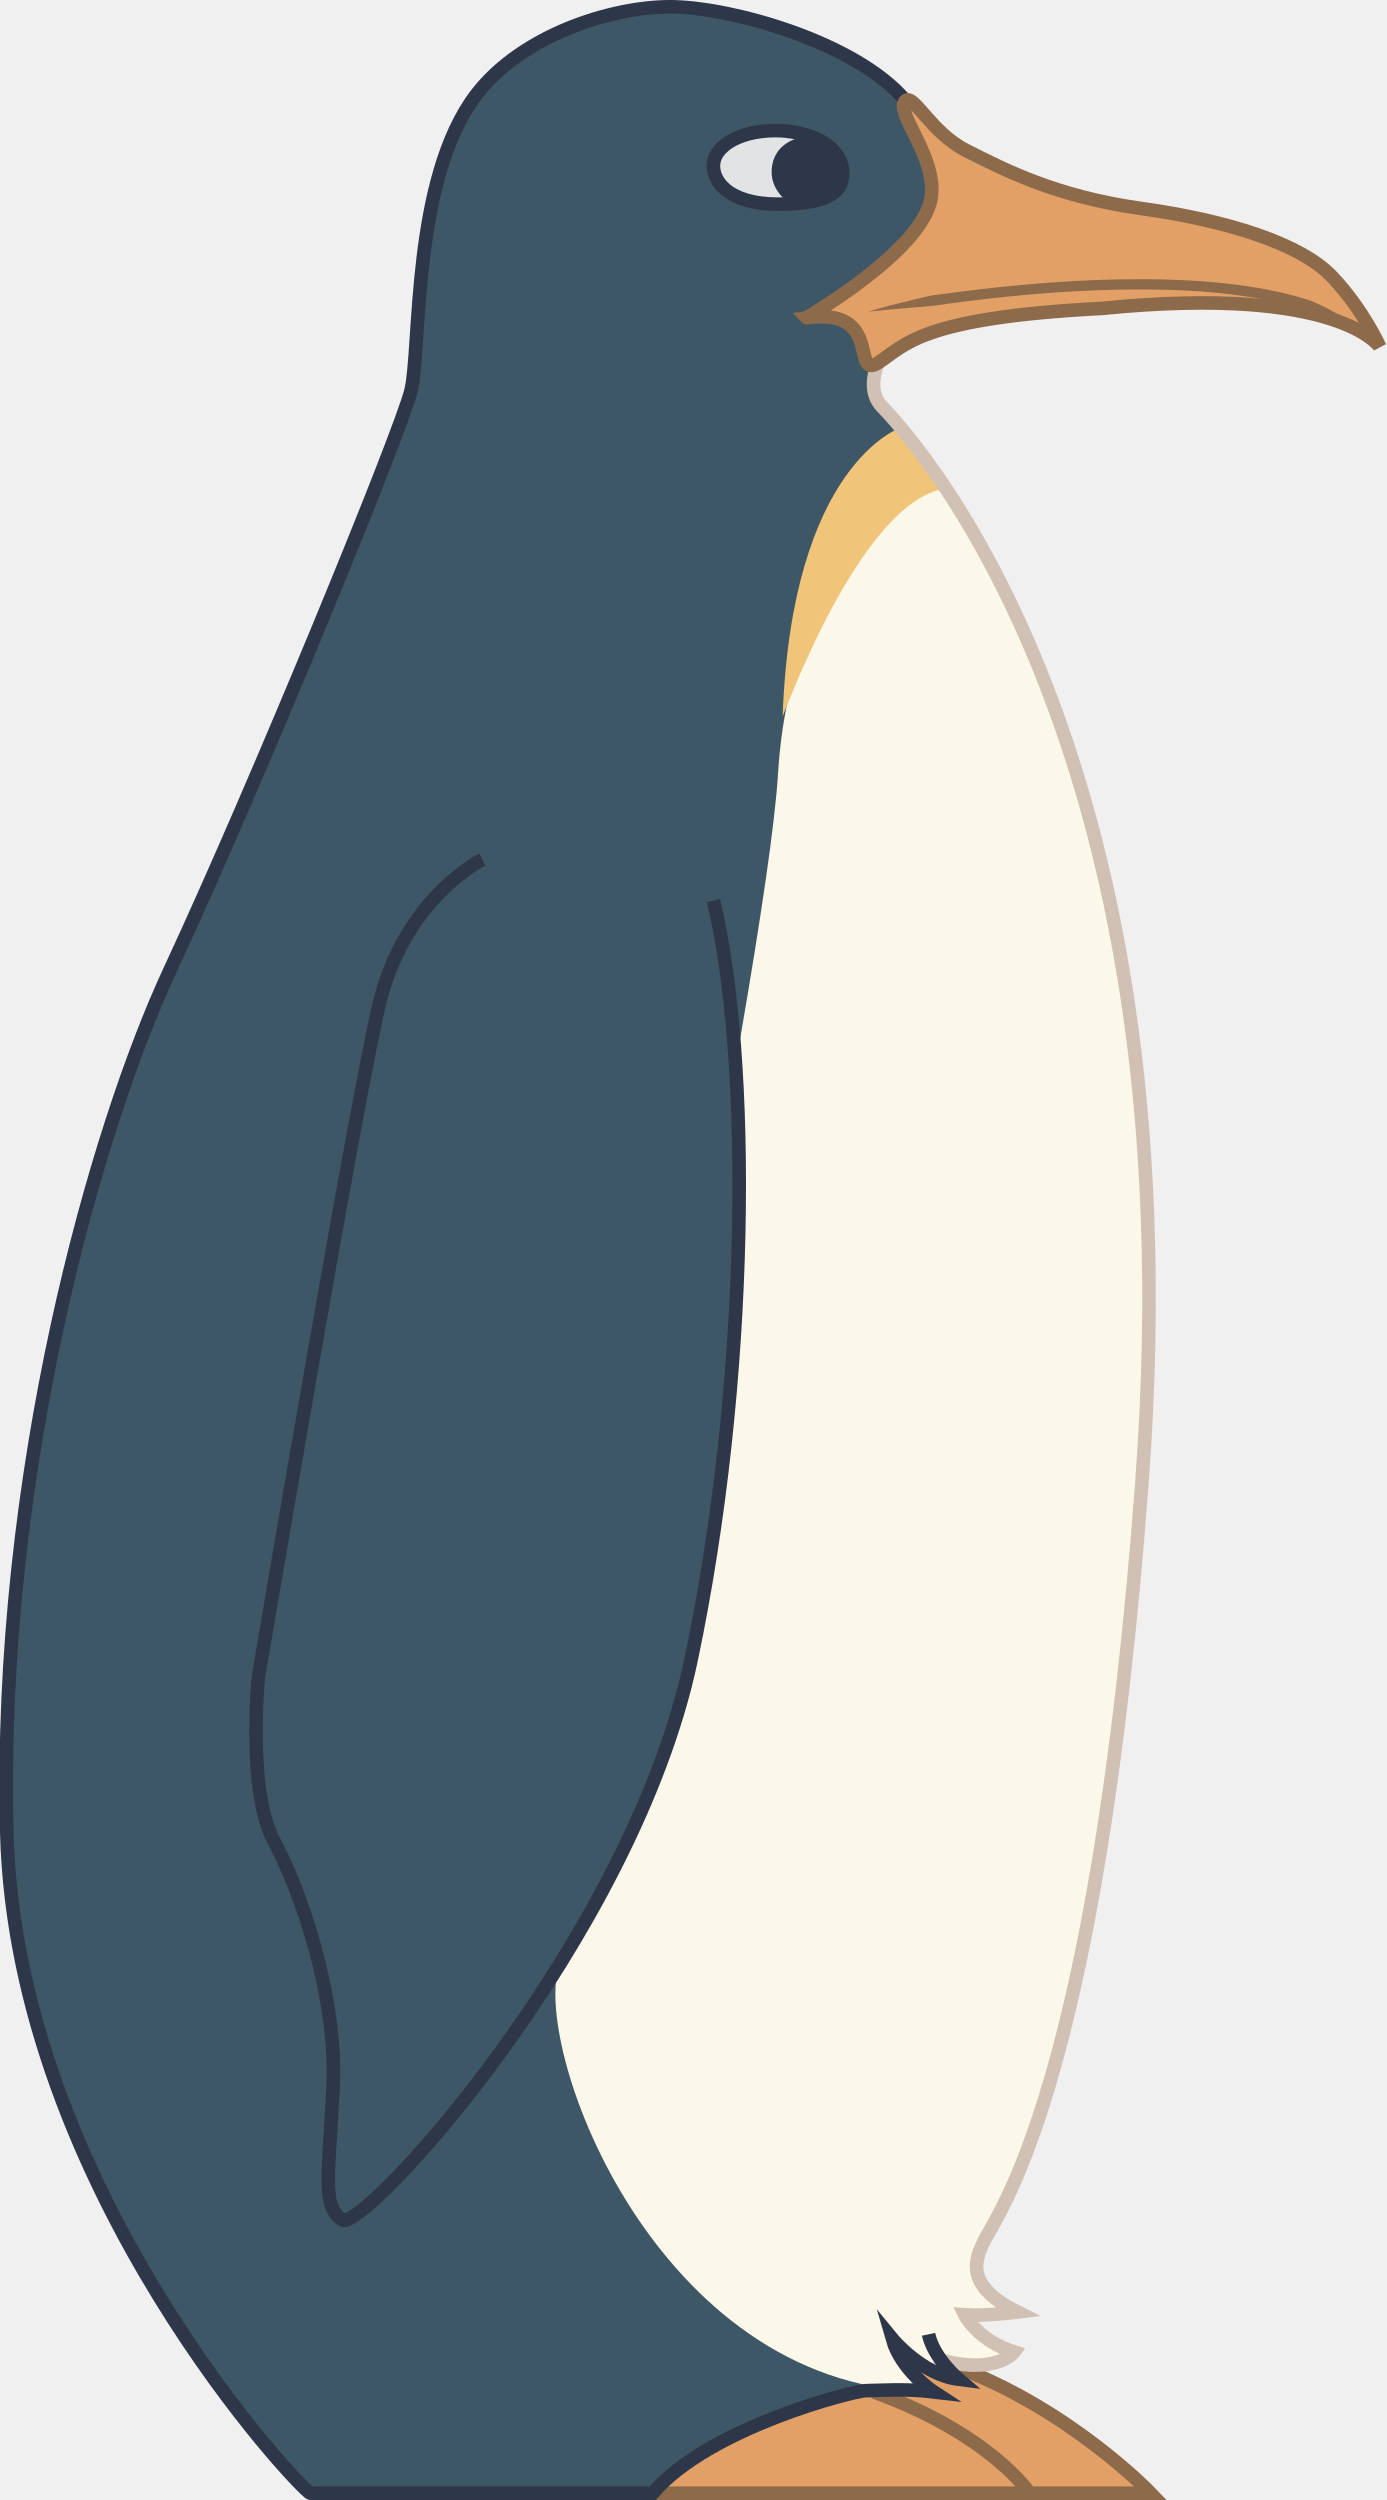
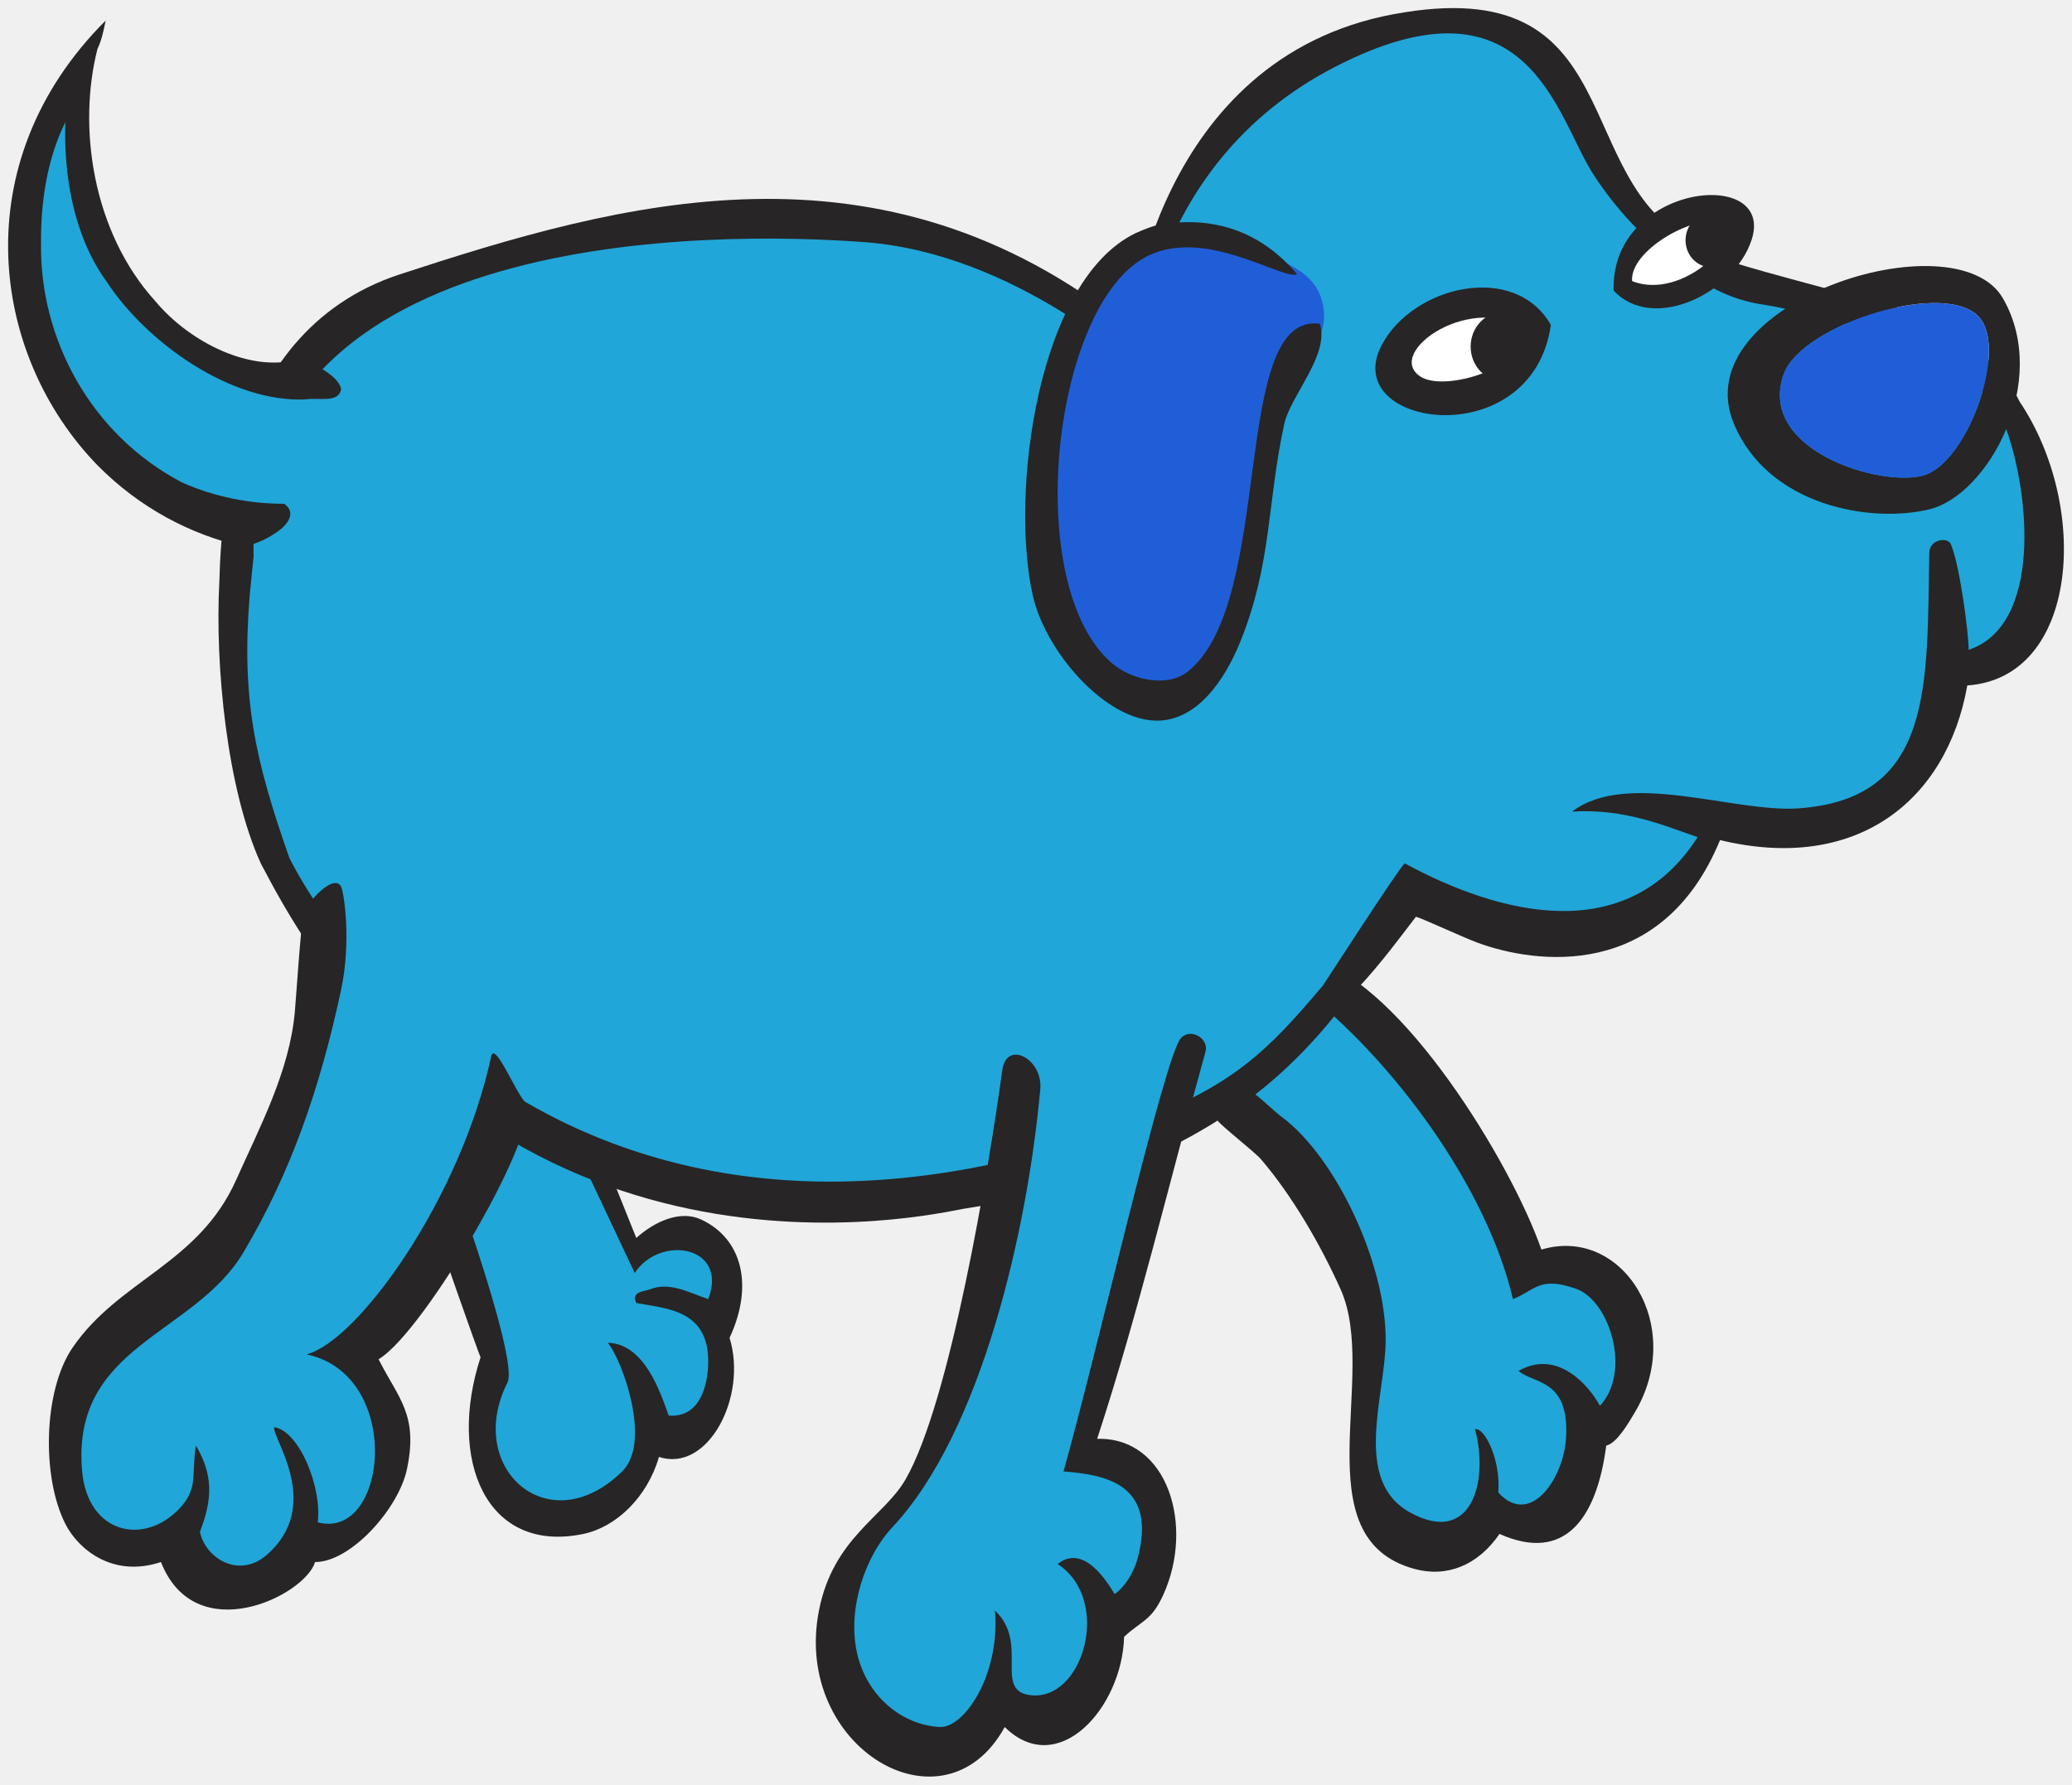
- <svg xmlns="http://www.w3.org/2000/svg" version="1.1" width="50.969" height="91.934" viewBox="0,0,50.969,91.934">
-   <g transform="translate(-214.5159,-134.0327)">
-     <g data-paper-data="{&quot;isPaintingLayer&quot;:true}" stroke-linecap="butt" stroke-linejoin="miter" stroke-miterlimit="10" stroke-dasharray="" stroke-dashoffset="0" style="mix-blend-mode: normal">
-       <g>
-         <path d="M242.964,225.717c2.677,-6.578 6.802,-4.618 6.802,-4.618c4.303,1.56 7.062,4.618 7.062,4.618h-13.864" fill="#e3a066" fill-rule="nonzero" stroke="none" stroke-width="1" />
-         <path d="M249.516,221.006c4.303,1.56 7.312,4.711 7.312,4.711h-14.125" fill="none" fill-rule="evenodd" stroke="#8d6a4a" stroke-width="0.5" />
-         <path d="M238.516,225.717c3.083,-3.142 8.124,-3.728 8.124,-3.728c4.303,1.56 5.74,3.728 5.74,3.728h-13.864" fill="#e3a066" fill-rule="nonzero" stroke="none" stroke-width="1" />
-         <path d="M246.641,221.989c4.303,1.56 5.74,3.728 5.74,3.728h-14.125" fill="none" fill-rule="evenodd" stroke="#8d6a4a" stroke-width="0.5" />
-         <path d="M247.818,137.739c3.438,3.802 -0.562,8.421 -0.562,8.421c0,0 -1.405,2.796 0.386,3.599c0.025,13.378 -0.625,41.138 -0.625,41.605c0,0.67 1.5,27.986 1.645,28.509c0.241,0.868 1.105,1.655 1.105,1.655c-1.354,-0.168 -2.438,-1.488 -2.438,-1.488c0.334,1.173 1.521,1.948 1.521,1.948c-1.021,-0.123 -2.042,-0.045 -2.501,-0.042c-0.416,0.002 -5.75,1.34 -7.833,3.771h-12.584c-0.25,0 -10.833,-11.144 -11.166,-24.299c-0.334,-13.155 3.263,-25.828 6,-31.706c3.178,-6.825 8.489,-19.775 8.864,-21.315c0.375,-1.539 0.014,-7.8 2.421,-10.911c1.672,-2.162 4.944,-3.204 7.111,-3.204c2.167,0 6.747,1.345 8.656,3.456" fill="#3e5766" fill-rule="nonzero" stroke="none" stroke-width="1" />
-         <path d="M248.222,150.486c0,0 2.095,2.843 3.689,6.231c3.5,7.75 5.75,19.251 4.504,33.014c-1.149,12.694 -2.233,20.841 -5.942,27.302c-0.508,0.886 1.46,2.022 1.46,2.022c-0.834,0 -1.94,0.102 -1.94,0.102c0.083,1.048 1.815,1.364 1.815,1.364c-2.396,1.173 -3.104,-0.491 -3.104,-0.491c0.396,0.974 0.955,1.479 0.955,1.479c-0.667,0.042 -2.329,-1.469 -2.329,-1.469c0,1.131 1.521,1.948 1.521,1.948c-9.906,0.064 -14.584,-12.024 -13.834,-15.459c0.75,-3.435 7.667,-36.7 8.112,-44.073c0.445,-7.374 5.095,-11.971 5.095,-11.971" fill="#fbf8ea" fill-rule="nonzero" stroke="none" stroke-width="1" />
-         <path d="M243.297,160.368c0.334,-9.307 4.343,-10.609 4.343,-10.609l1.661,2.243c-3.154,0.409 -6.008,8.479 -6.005,8.366" fill="#f0c579" fill-rule="nonzero" stroke="none" stroke-width="1" />
-         <path d="M246.808,147.375c0,0 -0.45,0.986 0.125,1.592c0.716,0.754 11.617,11.953 9.584,39.465c-1.667,22.539 -5.406,27.115 -5.827,28.042c-0.28,0.617 -0.767,1.577 1.243,2.582c0,0 -1.24,0.155 -1.94,0.103c0,0 0.471,0.945 1.815,1.364c0,0 -0.666,0.907 -2.916,0.237" fill="none" fill-rule="evenodd" stroke="#d1c1b5" stroke-width="0.5" />
-         <path d="M248.662,219.873c0.188,0.881 1.104,1.655 1.104,1.655c-1.354,-0.168 -2.438,-1.488 -2.438,-1.488c0.334,1.173 1.521,1.948 1.521,1.948c-1.021,-0.123 -2.042,-0.045 -2.5,-0.042c-0.416,0.002 -5.75,1.34 -7.833,3.771h-12.583c-0.25,0 -10.834,-11.144 -11.167,-24.299c-0.333,-13.155 3.264,-25.828 6,-31.706c3.178,-6.825 8.489,-19.775 8.864,-21.315c0.375,-1.539 0.015,-7.8 2.421,-10.911c1.673,-2.162 4.944,-3.204 7.111,-3.204c2.167,0 6.823,1.278 8.657,3.456" fill="none" fill-rule="evenodd" stroke="#2e374a" stroke-width="0.5" />
-       </g>
-       <g>
-         <path d="M244.193,145.72c-0.098,0.014 4.236,-2.427 4.562,-4.399c0.25,-1.508 -1.375,-3.174 -0.938,-3.582c0.291,-0.273 0.943,1.177 2.219,1.822c1.365,0.691 3.281,1.697 6.437,2.137c3.156,0.44 5.875,1.288 7.032,2.514c1.157,1.226 1.75,2.576 1.75,2.576c0,0 -1.468,-2.294 -10.219,-1.414c-6.718,0.345 -7.229,1.361 -8.229,2c-1,0.638 0.198,-2.063 -2.615,-1.655" fill="#e3a066" fill-rule="nonzero" stroke="none" stroke-width="1" />
-         <path d="M246.443,145.5c0,0 0.28,-0.098 0.776,-0.227c0.249,-0.062 0.552,-0.137 0.9,-0.223c0.174,-0.041 0.36,-0.084 0.556,-0.13c0.197,-0.043 0.407,-0.055 0.625,-0.09c1.742,-0.237 4.078,-0.487 6.427,-0.525c1.175,-0.021 2.351,0.01 3.451,0.109c0.55,0.049 1.081,0.121 1.581,0.201c0.5,0.089 0.971,0.192 1.401,0.308c0.211,0.07 0.423,0.111 0.612,0.19c0.185,0.086 0.361,0.167 0.526,0.243c0.322,0.174 0.598,0.324 0.809,0.479c0.221,0.137 0.368,0.281 0.473,0.369c0.104,0.09 0.16,0.138 0.16,0.138c0,0 -0.064,-0.037 -0.182,-0.107c-0.118,-0.07 -0.287,-0.176 -0.521,-0.279c-0.225,-0.118 -0.516,-0.222 -0.846,-0.339c-0.338,-0.1 -0.719,-0.2 -1.13,-0.331c-0.417,-0.112 -0.875,-0.213 -1.365,-0.299c-0.491,-0.078 -1.011,-0.149 -1.552,-0.198c-1.083,-0.098 -2.247,-0.127 -3.41,-0.107c-2.329,0.038 -4.652,0.286 -6.383,0.522c-0.43,0.076 -0.831,0.107 -1.187,0.13c-0.355,0.031 -0.664,0.059 -0.919,0.082c-0.255,0.025 -0.456,0.044 -0.593,0.058c-0.135,0.013 -0.208,0.027 -0.208,0.027" fill="#8d6a4a" fill-rule="nonzero" stroke="none" stroke-width="1" />
-         <path d="M244.193,145.72c-0.098,0.014 4.236,-2.427 4.562,-4.399c0.25,-1.508 -1.375,-3.174 -0.938,-3.582c0.291,-0.273 0.943,1.177 2.219,1.822c1.365,0.691 3.281,1.697 6.437,2.137c3.156,0.44 5.875,1.288 7.032,2.514c1.157,1.226 1.75,2.576 1.75,2.576c0,0 -1.468,-2.294 -10.219,-1.414c-6.718,0.345 -7.229,1.361 -8.229,2c-1,0.638 0.198,-2.063 -2.615,-1.655z" fill="none" fill-rule="evenodd" stroke="#8d6a4a" stroke-width="0.5" />
-       </g>
-       <g>
-         <path d="M240.756,139.99c0.078,-0.66 1.032,-1.257 2.5,-1.194c1.953,0.157 2.257,1.147 2.25,1.539c-0.009,0.476 -0.139,1.163 -2.373,1.163c-1.909,0 -2.447,-0.915 -2.377,-1.508" fill="#e2e3e4" fill-rule="nonzero" stroke="none" stroke-width="1" />
-         <path d="M243.521,141.478c0,0 -0.765,-0.471 -0.61,-1.367c0.156,-0.893 1.073,-1.09 1.419,-1.058c0.345,0.031 0.623,0.327 0.623,0.327c0,0 0.74,0.558 0.552,1.171c-0.188,0.613 -1.115,0.886 -1.115,0.886c0,0 -0.747,0.104 -0.87,0.041" fill="#2e374a" fill-rule="nonzero" stroke="none" stroke-width="1" />
-         <path d="M240.756,140.033c0.078,-0.66 1.032,-1.257 2.5,-1.194c1.953,0.157 2.257,1.147 2.25,1.539c-0.009,0.476 -0.139,1.163 -2.373,1.163c-1.909,0 -2.447,-0.915 -2.377,-1.508z" fill="none" fill-rule="evenodd" stroke="#2e374a" stroke-width="0.5" />
-       </g>
-       <g>
-         <path d="M240.75,167.149c1.401,5.782 1.349,17.596 -0.817,27.902c-2.166,10.306 -12.084,21.115 -12.834,20.612c-0.75,-0.503 -0.5,-1.592 -0.334,-4.859c0.167,-3.268 -1.167,-7.206 -2.166,-9.049c-1,-1.843 -0.584,-6.033 -0.584,-6.033c0,0 3.736,-22.106 4.507,-25.005c0.993,-3.734 3.732,-5.075 3.732,-5.075" fill="#3e5766" fill-rule="nonzero" stroke="none" stroke-width="1" />
-         <path d="M240.75,167.149c1.401,5.782 1.349,17.596 -0.817,27.902c-2.166,10.306 -12.084,21.115 -12.834,20.612c-0.75,-0.503 -0.5,-1.592 -0.334,-4.859c0.167,-3.268 -1.167,-7.206 -2.166,-9.049c-1,-1.843 -0.584,-6.033 -0.584,-6.033c0,0 3.736,-22.106 4.507,-25.005c0.993,-3.734 3.732,-5.075 3.732,-5.075" fill="none" fill-rule="evenodd" stroke="#2e374a" stroke-width="0.5" />
-       </g>
+ <svg xmlns="http://www.w3.org/2000/svg" version="1.1" id="dog2-b" x="0px" y="0px" width="127.965" height="110.235" viewBox="13.179 31.618 127.965 110.235" enable-background="new 0 0 150 150" xml:space="preserve">
+   <g>
+     <g id="Back_Leg_2">
+       <path id="Fill_1_" fill="#20A6D8" d="M36.125,91.625c0,0,4.473-5.682,9.604,3.375s6.646,13.6,6.646,13.6S59,105.5,57.5,113    c0,0,1,7.75-3.625,7.375c0,0-3.502,6.124-7.246,4.625s-4.254-5-2.629-9.25L36.125,91.625z" stroke-width="1" />
+       <path id="Outline_2_" fill="#272525" d="M52.476,108.084c1.146-1.038,2.736-1.732,4.003-1.141c2.527,1.179,3.271,4.054,1.757,7.312    c1.127,3.651-1.347,8.352-4.357,7.352c-0.732,2.498-2.639,4.332-4.674,4.758c-6.009,1.253-8.41-4.59-6.347-10.91    c-0.35-0.762-8.756-24.874-8.614-25.872l1.881,2.042c0.985,1.508,9.38,23.432,8.393,25.391c-2.662,5.276,2.54,9.94,7.083,5.492    c1.854-1.814,0-6.892-0.883-7.951c2.266,0.062,3.243,3.058,3.759,4.496c2.005,0.16,2.41-2.013,2.44-3.178    c0.088-3.361-2.535-3.413-4.442-3.775c-0.336-0.716,0.483-0.701,0.83-0.84c1.239-0.494,2.436,0.206,3.613,0.6    c1.269-3.264-2.941-4.021-4.54-1.615l-7.29-15.481c-0.033-0.72,1.452-0.533,1.787-0.638L52.476,108.084z" stroke-width="1" />
+     </g>
+     <g id="Front_Leg_2_1_">
+       <path id="Fill_2_" fill="#20A6D8" d="M109.135,109.924c-1.506,0.048-2.055-1.6-2.93-3.098c-1.872-3.174-2.646-5.245-4.882-7.993    c-1.934-2.37-3.245-4.59-4.826-6.434c-1.304-0.508-2.642-0.85-3.938-0.937c-2.214-0.149-4.791,0.58-5.297,3.1    c0.278,0.806,0.415,1.693,0.363,2.635c-0.009,0.154-0.034,0.31-0.049,0.464c0.296,0.803,0.709,1.576,1.128,2.345    c0.081-0.112,0.148-0.222,0.186-0.326c1.394,0.293,2.088,1.846,3.4,2.951c2.094,1.75,3.07,3.449,3.904,6.395    c1.344,4.721,0.429,7.867,1.303,12.787c0.268,1.523,0.326,2.847,1.383,3.695c2.139,1.75,5.393,2.348,6.594-0.6    c1.383,1.697,3.7,1.123,4.963-0.698c0.854-1.224,0.326-2.499,0.977-3.896c0.406-0.875,1.139-0.799,1.71-1.498    c1.585-1.948,1.81-4.996,0.323-7.095C112.288,110.073,110.906,109.85,109.135,109.924z" stroke-width="1" />
+       <path id="Outline_3_" fill="#272525" d="M108.375,108.802c4.993-1.502,8.954,4.72,5.762,10.07    c-0.389,0.649-1.094,1.882-1.758,2.038c-0.598,4.58-2.604,7.234-6.591,5.455c-1.34,1.947-3.255,2.713-5.272,2.156    c-6.97-1.92-2.158-11.953-4.541-17.264c-1.266-2.816-3.016-5.809-4.912-8.027c-0.393-0.461-2.509-2.104-2.685-2.4    c-0.365-0.607-1.577-2.201,0.275-2.445c1.356-0.179,2.804,1.575,3.659,2.203c3.34,2.454,6.479,9.067,6.445,13.85    c-0.025,3.424-2.078,8.633,1.514,10.606c3.797,2.088,4.871-1.938,4.004-5.153c0.604-0.104,1.6,1.918,1.437,3.916    c1.954,2.154,4.008-0.812,4.181-3.316c0.254-3.719-1.981-3.377-2.931-4.195c2.411-1.379,4.364,0.918,5.027,2.158    c1.975-2.121,0.598-6.508-1.478-7.234c-2.279-0.798-2.522,0.103-3.894,0.641c-1.562-6.743-7.253-14.726-13.292-19.359    c-0.131-0.698,0.773-1.062,1.074-1.559C99.721,92.396,106.465,103.322,108.375,108.802z" stroke-width="1" />
+     </g>
+     <g id="Body">
+       <path id="Body_Fill" fill="#20A6D8" d="M83.658,52.759c0,0-16.533-13.259-38.783-5.509s-16.5,20.5-17.25,26.25    s3.125,19.77,19.25,27.572s40.625,7.178,53.25-14.447c0,0,14.5,7.75,18.875-4.125c0,0,14.5,2.25,14.375-9.375    c0,0,7.375,0.625,5.625-11.125s-11.375-10.875-15.25-12.125s-9.336-3.444-12.625-10s-5.5-8.5-14.125-6.125    S83.658,49.384,83.658,52.759z" stroke-width="1" />
+       <path id="Body_Outline" fill="#272525" d="M137.895,56.406c0,0-2.061-5.13-11.415-6.831c-2.394-0.644-6.655-1.769-7.458-2.173    c-0.426-0.215-0.823-0.485-1.223-0.824C109.984,42.8,114,29.75,99.25,32.494S82.952,51.875,82.952,51.875    C67.529,39.5,51.458,44.121,37.875,48.563C26.604,52.25,26.806,66.047,26.729,67.461c-0.29,5.338,0.486,12.95,2.557,17.486    c0.037,0.082,0.118,0.234,0.223,0.419c14.37,27.575,41.26,21.246,43.142,20.922c2.625-0.452,10.152-1.374,17.413-6.588    c3.808-2.734,6.295-6.339,6.295-6.339l-0.009-0.004c1.688-1.656,2.94-3.379,4.276-5.113c0.39,0.097,2.892,1.263,3.774,1.591    c3.593,1.333,11.41,2.404,15.007-6.327c8.436,2.037,14.006-2.428,15.271-9.551C141.572,73.477,142.279,62.899,137.895,56.406z     M134.757,71.758c0.035-0.799-0.541-5.283-1.104-6.543c-0.192-0.431-1.305-0.301-1.322,0.55    c-0.161,8.116,0.322,15.183-8.066,15.783c-3.99,0.286-10.578-2.397-13.996,0.2c3.254-0.2,5.699,0.872,7.754,1.579    c-4.358,6.813-12.205,4.813-18.09,1.618c-0.363,0.296-4.995,7.482-5.057,7.555c-3.33,3.928-5.5,6.25-11.923,8.572    c-37.533,13.57-51.822-16.325-51.903-16.461c-2.101-5.998-2.972-9.747-2.451-16.213l0.24-2.414    c-0.412-20.391,28.537-20.109,37.787-19.405S83.5,54.375,83.5,54.375s0.25-12.5,12.125-18.625s13.641,2.942,15.875,6.5    s5.012,5.418,5.012,5.418c1.615,1.432,3.441,2.489,5.717,2.789c2.676,0.468,13.156,2.605,14.843,7.631    C138.552,62.193,139.277,70.26,134.757,71.758z" stroke-width="1" />
+     </g>
+     <g id="Tail">
+       <path id="Fill_5_" fill="#20A6D8" d="M38.211,60.657c0.074-1.147-0.145-2.296-0.774-3.278c-0.763-1.192-1.838-2.124-3.096-2.591    c-0.06,0.046-0.133,0.08-0.231,0.089c-0.736,0.064-1.361,0.096-1.982-0.106c-5.659,0.376-10.793-2.98-13.378-8.21    c-1.713-3.46-1.145-5.69-1.076-9.269c-4.081,6.005-5.139,12.292-0.877,19.377c4.152,6.881,15.187,10.01,19.791,7.033    C37.245,62.753,38.134,61.838,38.211,60.657z" stroke-width="1" />
+       <path id="Outline" fill="#272525" d="M29.91,64.72c0.454-0.276,1.104-0.698,1.19-1.28c0.044-0.295-0.124-0.523-0.365-0.704    c-2.122,0.002-4.289-0.417-6.311-1.314c-5.71-3-8.785-8.952-8.711-14.721c-0.029-2.66,0.393-5.308,1.503-7.535    c-0.103,3.109,0.444,6.952,2.551,9.85c2.478,3.786,7.711,7.49,12.281,7.27c0.83-0.122,2.015,0.245,2.195-0.61    c-0.01-0.051-0.017-0.101-0.026-0.152c-0.138-0.333-0.421-0.611-0.704-0.817c-0.534-0.391-1.225-0.779-1.922-0.902    c-2.846,0.844-6.641-0.983-8.807-3.57c-3.94-4.338-4.802-10.842-3.587-15.588c0.264-0.556,0.385-1.158,0.507-1.759    c-8.771,8.761-7.112,20.689-0.483,27.491c2.581,2.602,5.697,4.251,8.994,5.004C28.818,65.251,29.398,65.032,29.91,64.72z" stroke-width="1" />
+     </g>
+     <g id="Back_Leg_1_1_">
+       <path id="Fill" fill="#20A6D8" d="M23.961,126.536c0,0-4.208,1.55-5.961-1.536s0.125-9.25,4.5-12.5s8.625-9.801,9.125-12.963    S33.5,87.625,33.5,87.625s15.854-2.076,10.489,11.912s-9.239,15.838-9.239,15.838s4.247,4.398,2,8.25s-4.625,3.301-4.625,3.301    S26.297,133.322,23.961,126.536z" stroke-width="1" />
+       <path id="Outline_1_" fill="#272525" d="M25.526,126.244c0.362,1.66,2.425,2.879,4.101,1.439c3.576-3.072,0.303-7.324,0.488-7.912    c1.55,0.237,2.961,3.729,2.686,5.875c4.319,1.166,5.334-9.097-0.684-10.371c3.21-0.858,9.508-9.639,11.396-18.401    c0.211-0.979,1.476,2.139,2.066,2.783c1.295,1.415-6.184,14.26-9.021,15.917c1.235,2.441,2.458,3.412,1.758,6.773    c-0.514,2.467-3.487,5.762-5.676,5.754c-0.651,2.099-7.404,5.396-9.52,0c-3.011,1-5.121-0.822-5.896-2.338    c-1.483-2.896-1.377-8.258,0.439-10.908c2.885-4.211,7.774-5.144,10.106-10.369c1.449-3.248,3.29-6.697,3.618-10.361    c0.095-1.06,0.34-4.961,0.522-5.955c0.141-0.764,1.875-2.639,2.333-1.795c0.166,0.307,0.656,3.335,0,6.395    c-1.316,6.139-3.12,11.305-6.034,16.213c-3.04,5.117-10.633,5.723-9.96,13.484c0.338,3.887,3.805,4.648,6.005,2.34    c1.197-1.26,0.736-2.1,1.025-3.896C26.54,123.008,26.122,124.633,25.526,126.244z" stroke-width="1" />
+     </g>
+     <g id="Front_Leg_1">
+       <path fill="#20A6D8" d="M76.494,97.75c0,0,8.895-14.25,9.7-0.875L80,121.625c0,0,8.323,1.215,2.5,9.412c0,0-2.75,9.338-7.5,6.088    c0,0-1.875,2.875-4.25,2.75s-10.544-6.758-4-13.339c6.375-6.411,6-11.161,6.25-11.911S76.494,97.75,76.494,97.75z" stroke-width="1" />
+       <path fill="#272525" d="M80.938,120.49c4.383-0.112,5.996,5.377,4.104,9.591c-0.749,1.665-1.292,1.577-2.439,2.638    c-0.123,4.389-4.078,8.817-7.373,5.574c-3.761,6.837-13.121,1.241-11.474-7.191c0.878-4.498,4.004-5.78,5.342-8.094    c2.754-4.757,5.146-19.203,5.984-25.294c0.258-1.884,2.519-0.703,2.343,1.199c-0.79,8.646-3.626,21.165-9.129,27.032    c-1.701,1.812-2.784,5.046-2.197,7.73c0.601,2.753,2.828,4.503,5.125,4.615c1.494,0.074,3.731-3.197,3.405-7.191    c2.116,1.998-0.067,4.885,2.111,5.215c3.319,0.504,5.171-5.854,1.758-8.092c1.664-1.318,3.153,1.27,3.517,1.856    c0.619-0.409,1.193-1.339,1.413-2.158c1.267-4.688-2.045-5.214-4.567-5.415c2.037-7.202,6.228-25.654,7.256-26.771    c0.598-0.648,1.734,0.035,1.514,0.84C85.42,104.521,83.492,112.695,80.938,120.49z" stroke-width="1" />
+     </g>
+     <g id="Nose_1_">
+       <path id="Outline_11_" fill="#272525" d="M136.883,50.052c-2.916-5.089-19.675,0.276-16.636,7.695    c2.101,5.129,8.485,6.214,12.099,5.327C135.959,62.186,139.82,55.179,136.883,50.052z M132.01,60.971    c-2.605,0.79-10.343-1.532-8.674-6.233c1.111-3.137,10.355-5.998,12.198-3.372C137.076,53.565,134.615,60.183,132.01,60.971z" stroke-width="1" />
+       <path id="Fill_9_" fill="#205ED8" d="M123.336,54.738c-1.669,4.701,6.068,7.023,8.674,6.233c2.605-0.788,5.066-7.406,3.524-9.605    C133.691,48.74,124.447,51.601,123.336,54.738z" stroke-width="1" />
+     </g>
+     <g id="R_Eye_1_">
+       <path fill="#272525" d="M112.837,49.562c-0.206-6.587,10.006-7.692,8.521-3.132C120.287,49.717,115.26,52.183,112.837,49.562z" stroke-width="1" />
+       <path fill="#FFFFFF" d="M113.977,48.981c-0.158-1.872,3.75-4.045,5.115-3.577C121.191,46.125,117.137,50.242,113.977,48.981z" stroke-width="1" />
+       <ellipse fill="#272525" cx="118.859" cy="46.457" rx="1.582" ry="1.67" stroke-width="1" />
+     </g>
+     <g id="L_Eye_1_">
+       <path fill="#272525" d="M108.959,51.689c-1.152,8.077-13.12,6.358-10.453,1.257C100.432,49.266,106.727,47.773,108.959,51.689z" stroke-width="1" />
+       <path fill="#FFFFFF" d="M107.525,52.054c-0.211,2.325-5.16,3.797-6.631,2.818C98.634,53.366,104.162,49.573,107.525,52.054z" stroke-width="1" />
+       <ellipse fill="#272525" cx="106.039" cy="53.027" rx="2.034" ry="2.147" stroke-width="1" />
+     </g>
+     <g id="Ear_1_">
+       <path id="Fill_10_" fill="#205ED8" d="M93.154,54.822c0.934-1.486,2.099-2.542,1.731-4.38c-0.398-1.876-1.832-2.307-3.33-3.128    c-2.729-1.486-5.029-2.66-7.728-1.096c-5.529,3.247-6.395,9.777-6.395,17.049c0,4.066,0.898,6.843,3.33,9.698    c2.032,2.385,5.695,2.854,7.46,0.156C92.156,67.179,89.356,60.766,93.154,54.822z" stroke-width="1" />
+       <path id="Outline_12_" fill="#272525" d="M86.545,73.093c-1.273,1.021-3.463,0.521-4.65-0.475    c-5.599-4.696-3.799-21.821,1.941-25.07c3.593-2.033,8.478,1.362,9.453,1.018c-2.696-3.233-5.896-3.266-7.122-3.217    c-0.982-0.009-1.644,0.128-2.843,0.664c-6.076,2.919-7.777,16.057-6.362,22.38c0.774,3.455,4.461,7.718,7.644,7.738    c2.513,0.014,4.222-2.522,5.178-4.89c1.952-4.843,1.642-8.529,2.709-13.438c0.376-1.731,2.819-4.275,2.196-6.188    C89.115,50.865,91.972,68.745,86.545,73.093z" stroke-width="1" />
    </g>
  </g>
</svg>
